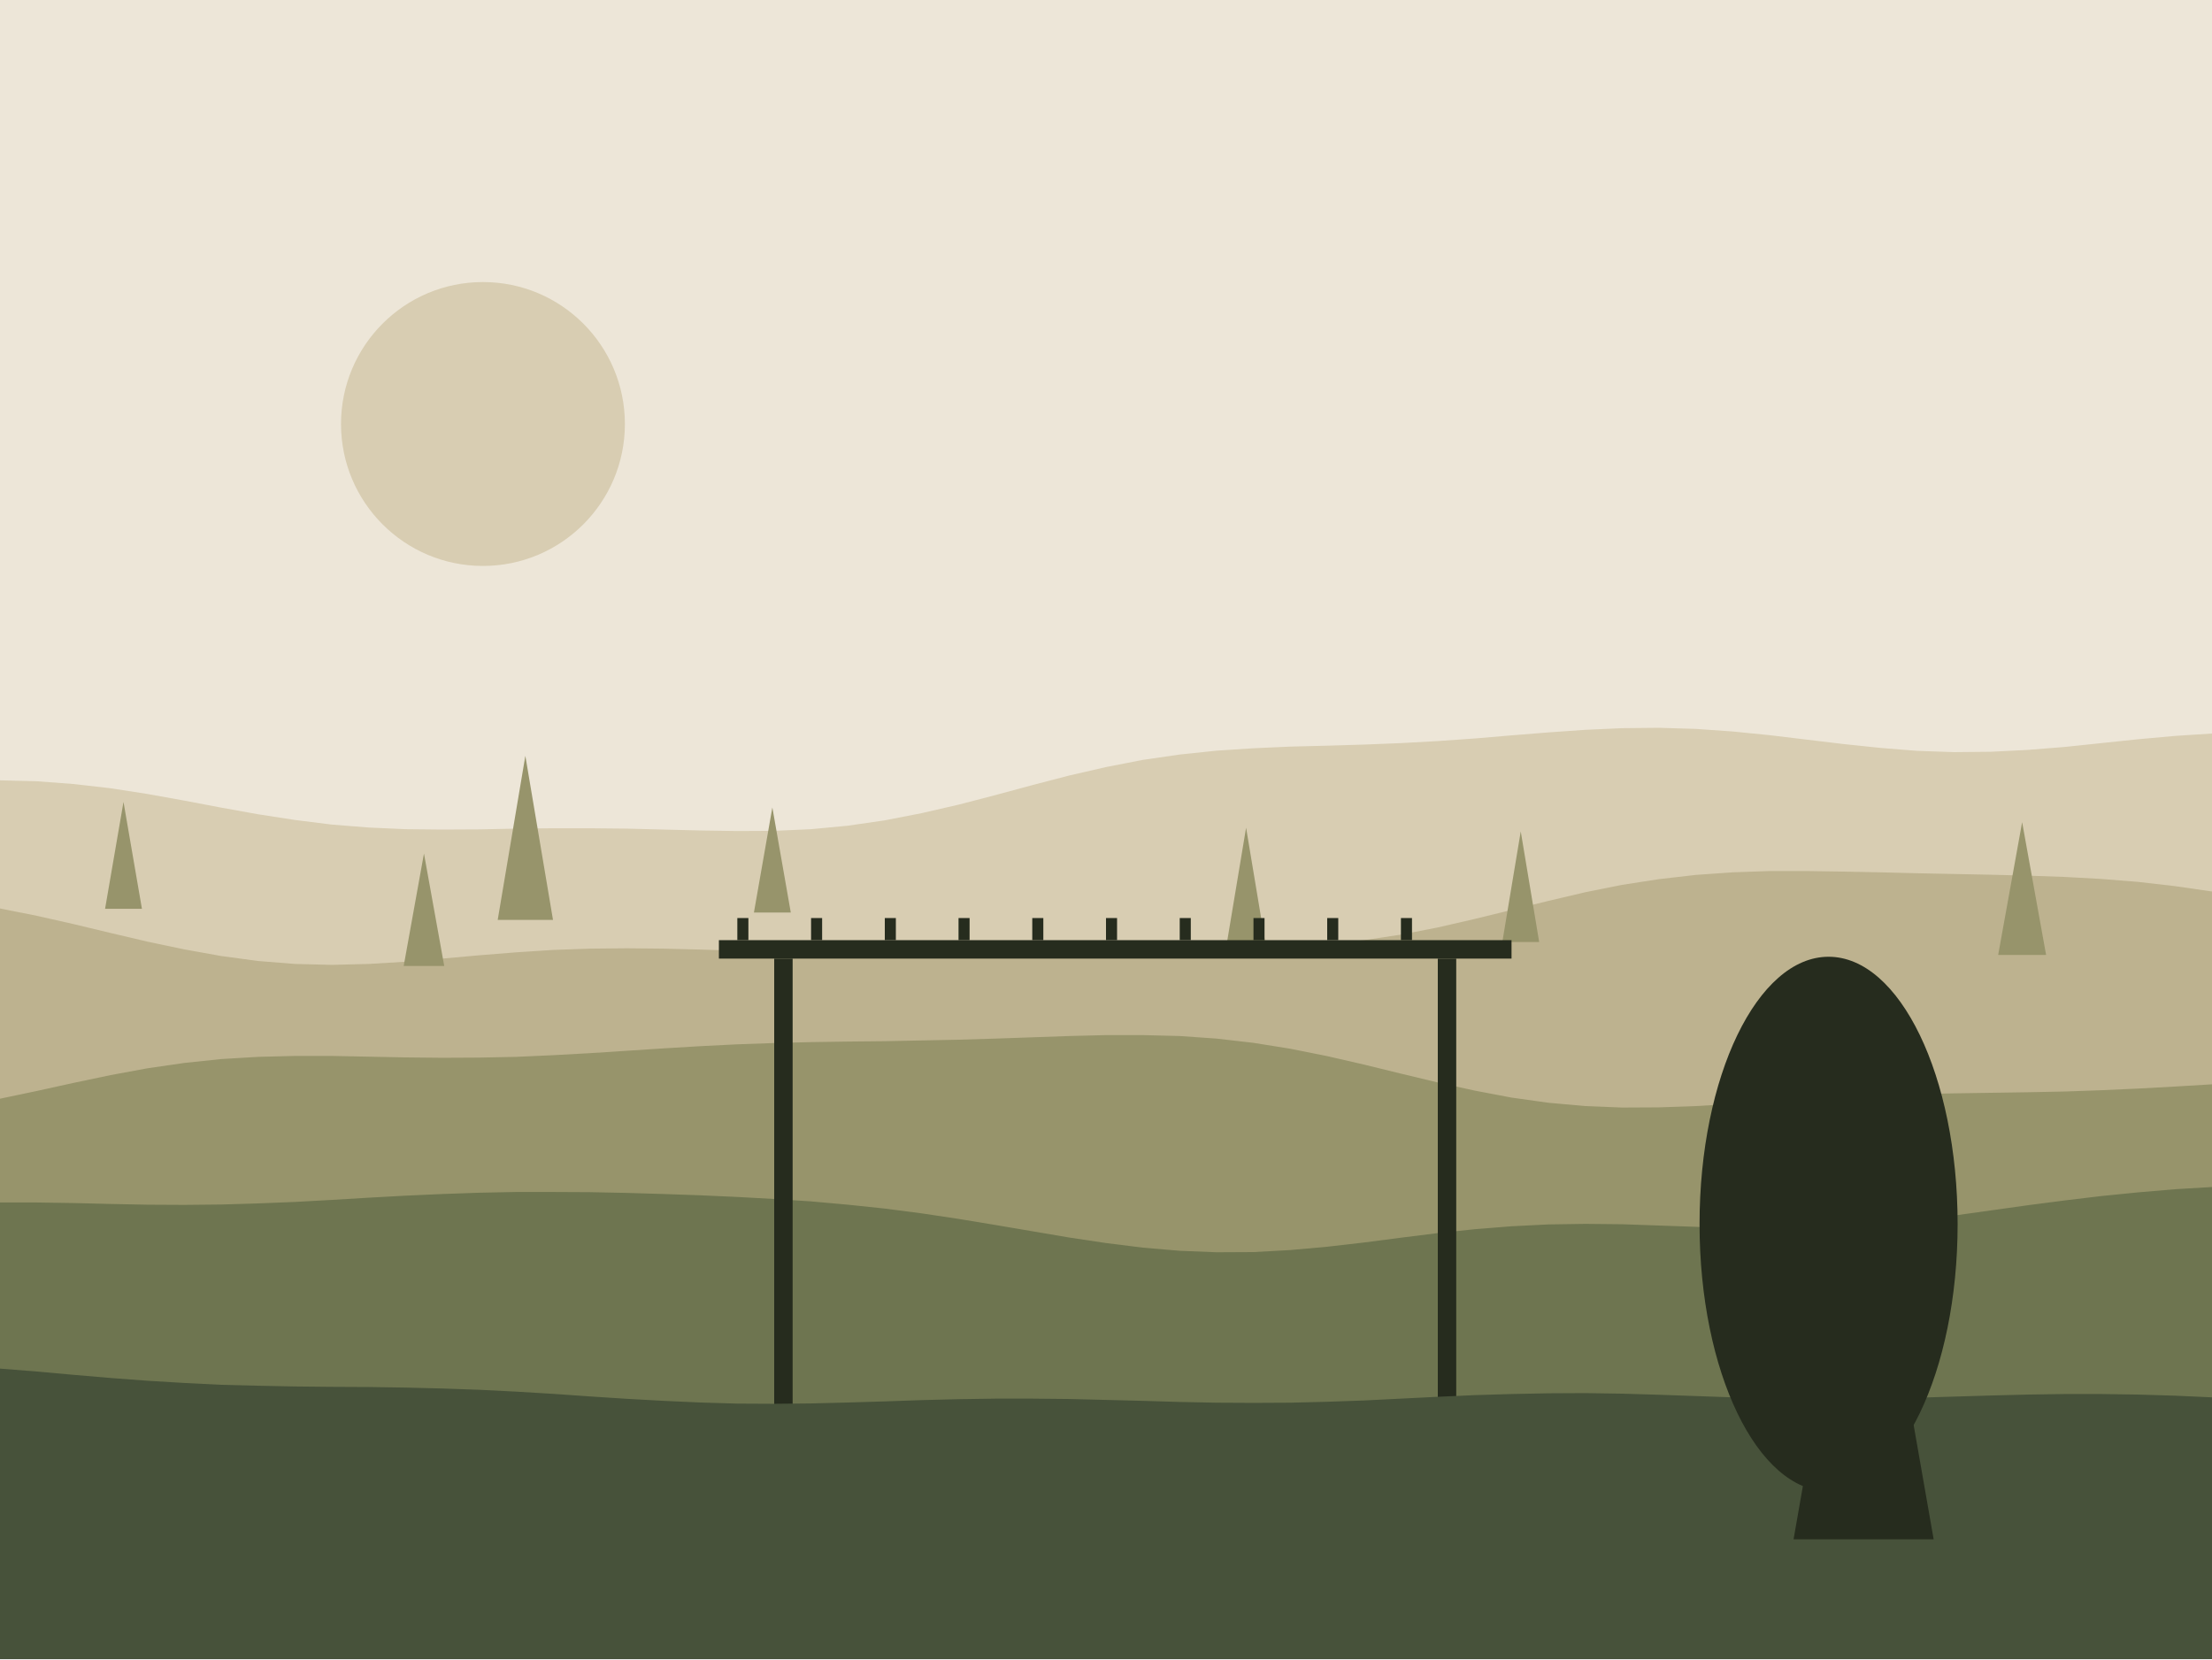
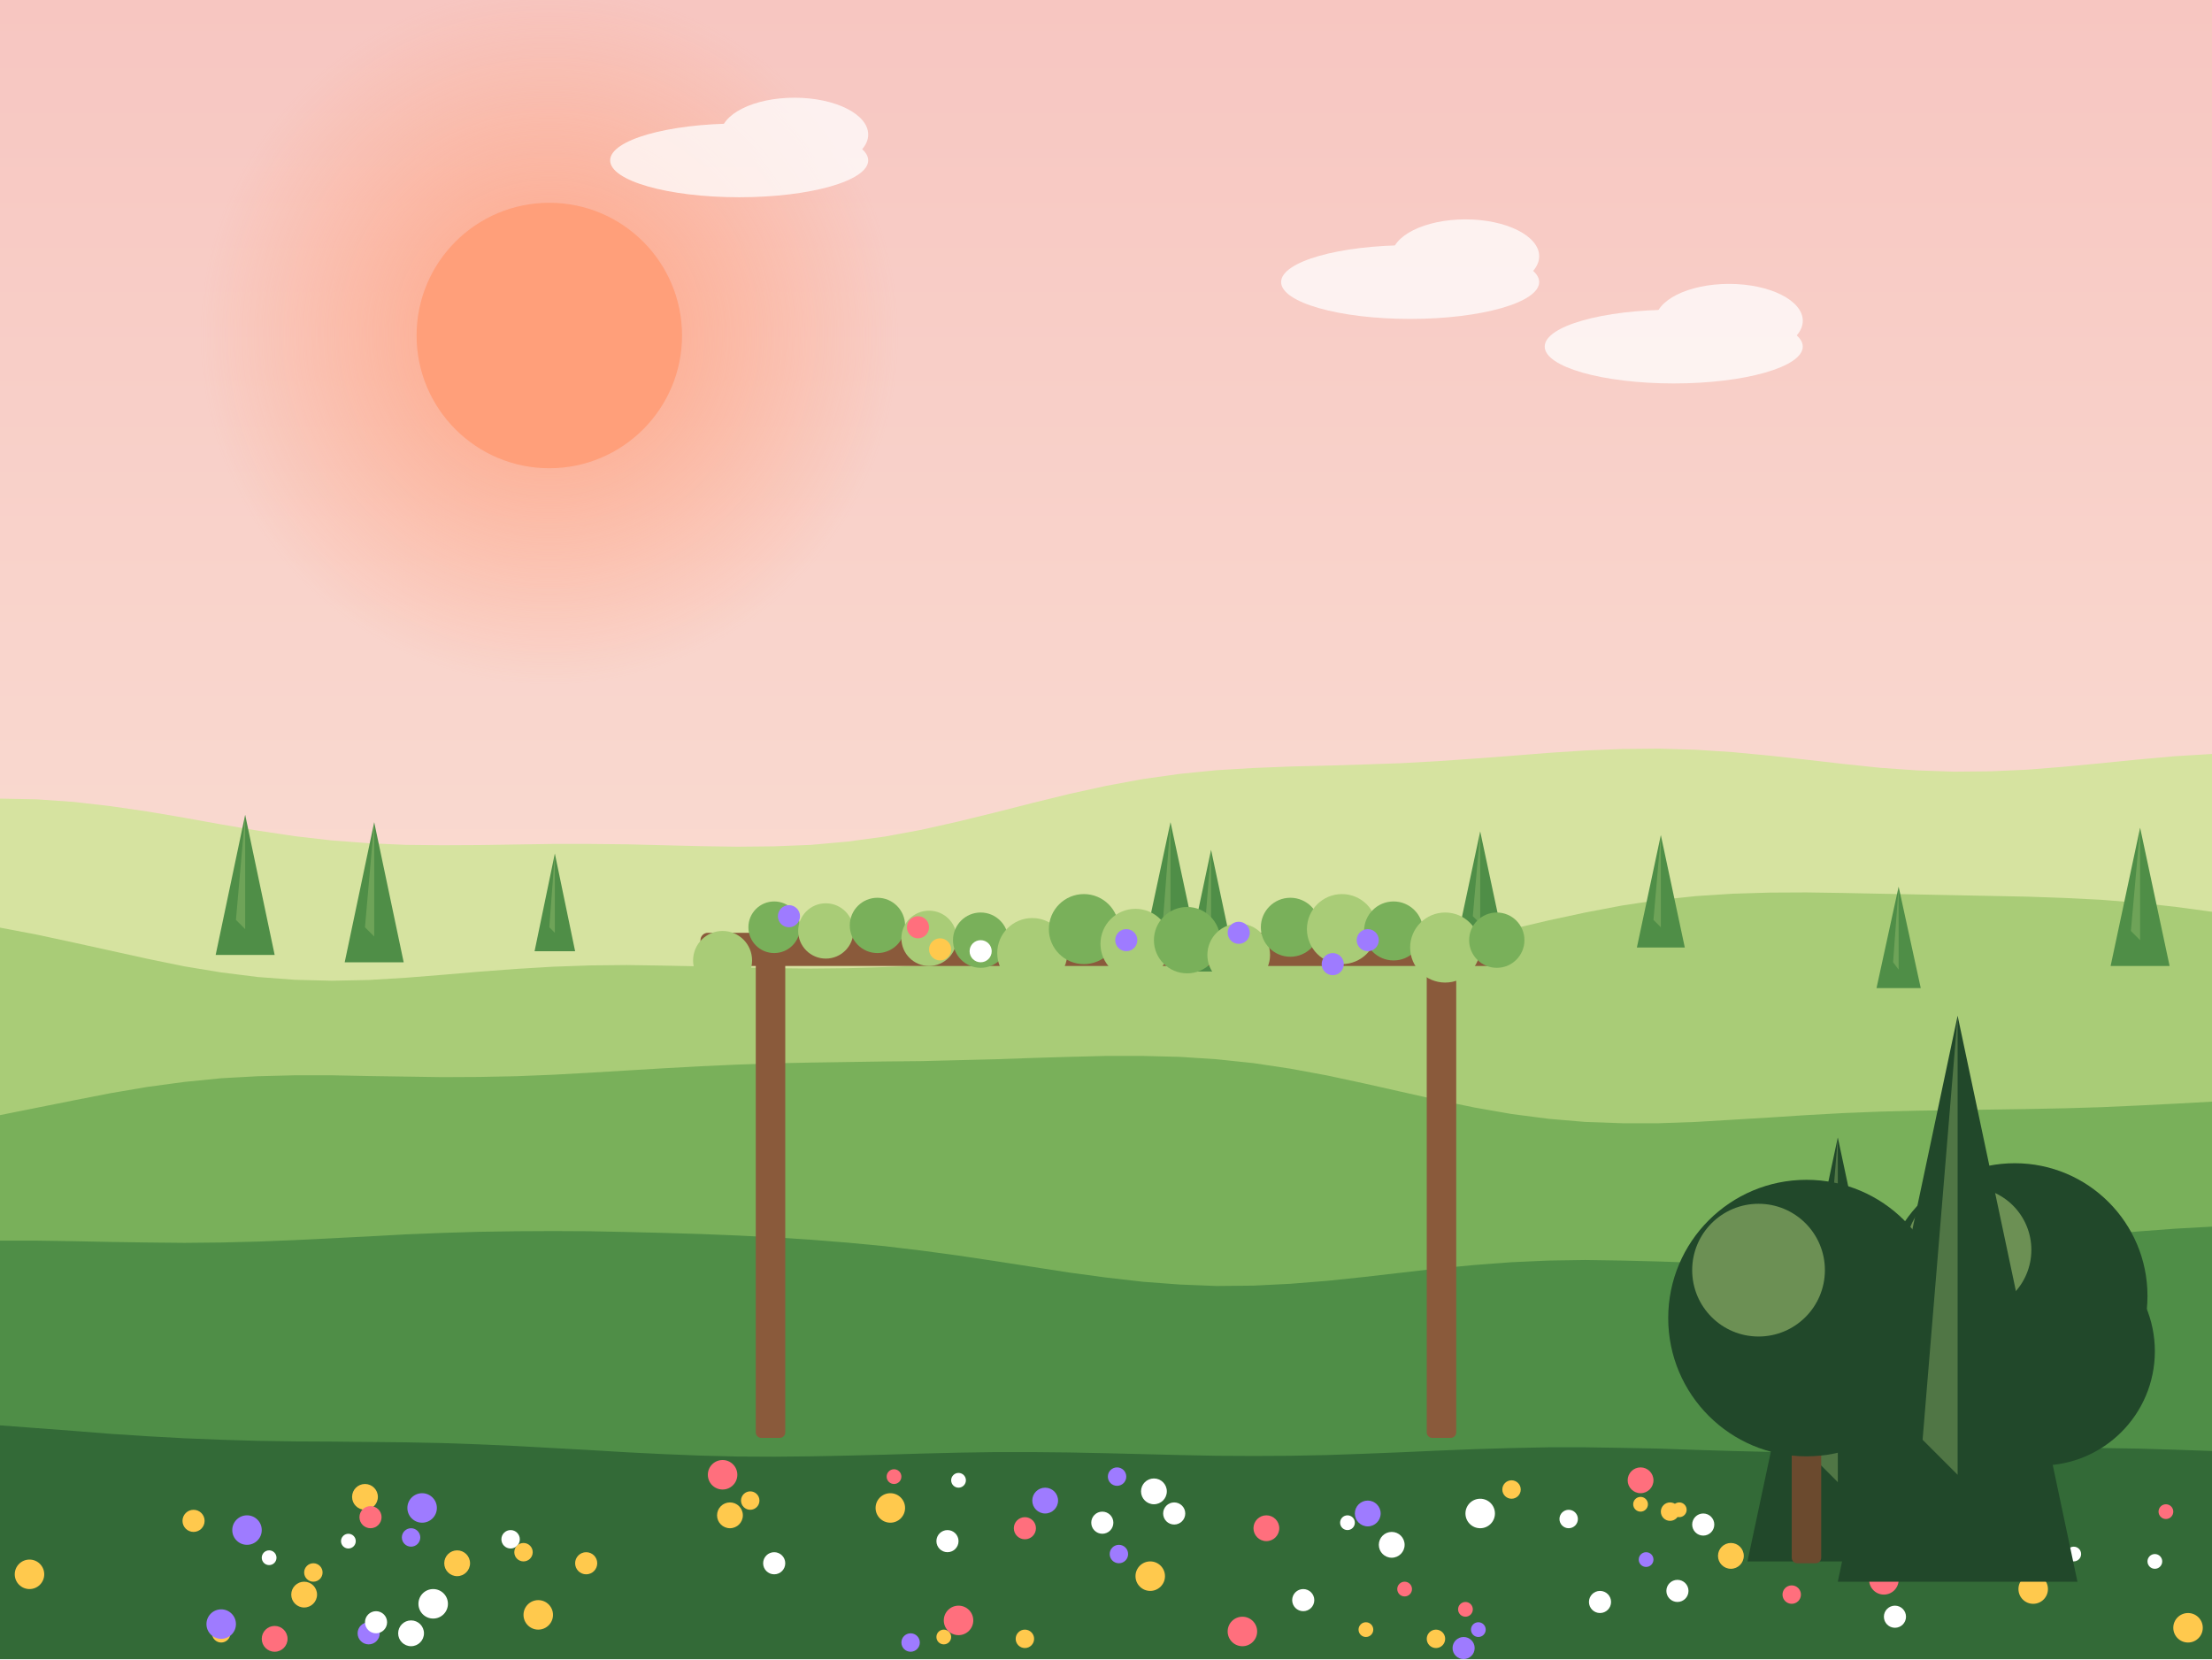
<svg xmlns="http://www.w3.org/2000/svg" viewBox="0 0 1200 900" preserveAspectRatio="xMidYMid slice">
-   <rect width="1200" height="900" fill="#EDE6D8" />
-   <circle cx="262" cy="230" r="77" fill="#D8CDB2" />
-   <polygon fill="#D8CDB2" points="0,900 0,423.3 20,423.8 40,425.3 60,427.6 80,430.7 100,434.3 120,438.1 140,441.7 160,444.8 180,447.3 200,448.9 220,449.8 240,450.0 260,449.9 280,449.5 300,449.3 320,449.3 340,449.5 360,450.0 380,450.5 400,450.8 420,450.7 440,449.8 460,447.9 480,445.0 500,441.1 520,436.5 540,431.3 560,425.9 580,420.7 600,416.1 620,412.2 640,409.3 660,407.2 680,405.9 700,405.0 720,404.5 740,403.9 760,403.1 780,402.0 800,400.6 820,398.9 840,397.3 860,395.9 880,395.0 900,394.8 920,395.4 940,396.8 960,398.8 980,401.2 1000,403.6 1020,405.7 1040,407.3 1060,408.0 1080,407.8 1100,406.8 1120,405.2 1140,403.1 1160,401.0 1180,399.2 1200,397.9 1200,900" />
-   <polygon fill="#BDB28F" points="0,900 0,492.8 20,496.8 40,501.3 60,506.1 80,510.8 100,515.0 120,518.6 140,521.3 160,522.9 180,523.4 200,522.9 220,521.7 240,520.0 260,518.2 280,516.6 300,515.3 320,514.6 340,514.4 360,514.6 380,515.1 400,515.7 420,516.2 440,516.3 460,516.1 480,515.5 500,514.6 520,513.6 540,512.6 560,511.8 580,511.4 600,511.4 620,511.8 640,512.4 660,513.0 680,513.3 700,513.0 720,512.0 740,510.0 760,507.0 780,503.1 800,498.5 820,493.6 840,488.7 860,484.0 880,480.0 900,476.9 920,474.6 940,473.2 960,472.5 980,472.5 1000,472.8 1020,473.2 1040,473.7 1060,474.1 1080,474.5 1100,475.0 1120,475.7 1140,476.8 1160,478.4 1180,480.7 1200,483.6 1200,900" />
-   <polygon fill="#97946B" points="288,434 278,492 298,492" />
-   <polygon fill="#97946B" points="230,463 219,524 241,524" />
-   <polygon fill="#97946B" points="285,410 270,499 300,499" />
-   <polygon fill="#97946B" points="67,435 57,493 77,493" />
-   <polygon fill="#97946B" points="1097,446 1084,518 1110,518" />
-   <polygon fill="#97946B" points="419,438 409,495 429,495" />
-   <polygon fill="#97946B" points="825,451 815,511 835,511" />
-   <polygon fill="#97946B" points="676,449 665,515 687,515" />
-   <polygon fill="#97946B" points="0,900 0,596.0 20,591.8 40,587.4 60,583.2 80,579.5 100,576.6 120,574.5 140,573.3 160,572.8 180,572.8 200,573.2 220,573.6 240,573.8 260,573.7 280,573.3 300,572.4 320,571.3 340,570.0 360,568.7 380,567.5 400,566.5 420,565.8 440,565.3 460,565.0 480,564.8 500,564.4 520,564.0 540,563.4 560,562.7 580,562.0 600,561.5 620,561.5 640,562.0 660,563.4 680,565.7 700,568.9 720,572.9 740,577.5 760,582.4 780,587.2 800,591.6 820,595.4 840,598.2 860,600.0 880,600.8 900,600.7 920,600.0 940,598.8 960,597.4 980,596.0 1000,594.9 1020,594.0 1040,593.5 1060,593.1 1080,592.8 1100,592.5 1120,592.1 1140,591.4 1160,590.5 1180,589.4 1200,588.2 1200,900" />
-   <polygon fill="#6E7550" points="0,900 0,652.3 20,652.3 40,652.6 60,653.1 80,653.5 100,653.6 120,653.4 140,652.8 160,652.0 180,650.9 200,649.7 220,648.6 240,647.7 260,647.0 280,646.6 300,646.6 320,646.7 340,647.1 360,647.7 380,648.4 400,649.3 420,650.4 440,651.7 460,653.5 480,655.6 500,658.2 520,661.2 540,664.5 560,667.9 580,671.3 600,674.3 620,676.8 640,678.5 660,679.3 680,679.2 700,678.1 720,676.3 740,674.0 760,671.4 780,668.9 800,666.8 820,665.2 840,664.2 860,663.9 880,664.1 900,664.8 920,665.5 940,666.2 960,666.5 980,666.2 1000,665.4 1020,663.9 1040,661.9 1060,659.4 1080,656.6 1100,653.8 1120,651.2 1140,648.8 1160,646.8 1180,645.1 1200,643.9 1200,900" />
-   <g fill="#262C1E">
-     <rect x="420" y="520" width="10" height="250" />
-     <rect x="780" y="520" width="10" height="250" />
-     <rect x="390" y="510" width="430" height="10" />
+   <defs>
+     <linearGradient id="s" x1="0" y1="0" x2="0" y2="1">
+       <stop offset="0" stop-color="#F7C6C1" />
+       <stop offset="1" stop-color="#FCEBDD" />
+     </linearGradient>
+     <radialGradient id="g">
+       <stop offset="0" stop-color="#FF9F7A" stop-opacity=".9" />
+       <stop offset="1" stop-color="#FF9F7A" stop-opacity="0" />
+     </radialGradient>
+   </defs>
+   <rect width="1200" height="900" fill="url(#s)" />
+   <circle cx="298" cy="182" r="190" fill="url(#g)" />
+   <circle cx="298" cy="182" r="72" fill="#FF9F7A" />
+   <g fill="#FFFFFF" opacity=".75">
+     <ellipse cx="401" cy="87" rx="70" ry="20" />
+     <ellipse cx="431" cy="73" rx="40" ry="20" />
  </g>
-   <rect x="400" y="498" width="6" height="12" fill="#262C1E" />
-   <rect x="440" y="498" width="6" height="12" fill="#262C1E" />
-   <rect x="480" y="498" width="6" height="12" fill="#262C1E" />
-   <rect x="520" y="498" width="6" height="12" fill="#262C1E" />
-   <rect x="560" y="498" width="6" height="12" fill="#262C1E" />
-   <rect x="600" y="498" width="6" height="12" fill="#262C1E" />
-   <rect x="640" y="498" width="6" height="12" fill="#262C1E" />
-   <rect x="680" y="498" width="6" height="12" fill="#262C1E" />
-   <rect x="720" y="498" width="6" height="12" fill="#262C1E" />
-   <rect x="760" y="498" width="6" height="12" fill="#262C1E" />
-   <polygon fill="#47523A" points="0,900 0,742.4 20,744.0 40,745.8 60,747.5 80,749.0 100,750.2 120,751.2 140,751.7 160,752.1 180,752.3 200,752.4 220,752.7 240,753.2 260,753.9 280,754.9 300,756.1 320,757.5 340,758.8 360,759.9 380,760.8 400,761.4 420,761.5 440,761.3 460,760.8 480,760.2 500,759.5 520,759.0 540,758.7 560,758.7 580,758.9 600,759.4 620,759.9 640,760.5 660,760.9 680,761.0 700,760.9 720,760.4 740,759.7 760,758.7 780,757.7 800,756.8 820,756.2 840,755.8 860,755.7 880,756.0 900,756.6 920,757.3 940,758.0 960,758.5 980,758.9 1000,758.9 1020,758.7 1040,758.2 1060,757.6 1080,757.0 1100,756.5 1120,756.2 1140,756.2 1160,756.5 1180,757.1 1200,758.0 1200,900" />
-   <polygon fill="#262C1E" points="1011,618 973,835 1049,835" />
-   <ellipse cx="992" cy="664" rx="70" ry="145" fill="#262C1E" />
-   <rect x="987.9" y="788" width="8.3" height="29" fill="#262C1E" />
+   <g fill="#FFFFFF" opacity=".75">
+     <ellipse cx="765" cy="153" rx="70" ry="20" />
+     <ellipse cx="795" cy="139" rx="40" ry="20" />
+   </g>
+   <g fill="#FFFFFF" opacity=".75">
+     <ellipse cx="908" cy="188" rx="70" ry="20" />
+     <ellipse cx="938" cy="174" rx="40" ry="20" />
+   </g>
+   <polygon fill="#D6E3A0" points="0,900 0,433.2 20,433.6 40,435.0 60,437.3 80,440.2 100,443.6 120,447.2 140,450.6 160,453.6 180,455.9 200,457.4 220,458.3 240,458.5 260,458.4 280,458.1 300,457.8 320,457.8 340,458.0 360,458.5 380,459.0 400,459.3 420,459.1 440,458.3 460,456.5 480,453.8 500,450.1 520,445.6 540,440.7 560,435.6 580,430.7 600,426.3 620,422.6 640,419.8 660,417.8 680,416.6 700,415.8 720,415.3 740,414.7 760,414.0 780,412.9 800,411.5 820,410.0 840,408.4 860,407.1 880,406.3 900,406.1 920,406.7 940,408.0 960,409.9 980,412.1 1000,414.4 1020,416.5 1040,417.9 1060,418.6 1080,418.4 1100,417.5 1120,415.9 1140,414.0 1160,412.0 1180,410.2 1200,409.0 1200,900" />
+   <polygon fill="#A9CC77" points="0,900 0,503.2 20,507.0 40,511.3 60,515.7 80,520.1 100,524.2 120,527.5 140,530.0 160,531.5 180,532.0 200,531.6 220,530.4 240,528.8 260,527.1 280,525.6 300,524.4 320,523.7 340,523.5 360,523.8 380,524.2 400,524.8 420,525.2 440,525.4 460,525.2 480,524.6 500,523.8 520,522.8 540,521.8 560,521.1 580,520.7 600,520.8 620,521.1 640,521.7 660,522.2 680,522.5 700,522.3 720,521.3 740,519.4 760,516.5 780,512.9 800,508.6 820,504.0 840,499.3 860,495.0 880,491.2 900,488.2 920,486.1 940,484.8 960,484.2 980,484.1 1000,484.4 1020,484.8 1040,485.2 1060,485.6 1080,486.0 1100,486.4 1120,487.1 1140,488.1 1160,489.7 1180,491.9 1200,494.6 1200,900" />
+   <polygon fill="#4F8E47" points="1161,449 1145,524 1177,524" />
+   <polygon fill="#A9CC77" opacity=".35" points="1161,449 1156,505 1161,510" />
+   <polygon fill="#4F8E47" points="657,461 643,527 671,527" />
+   <polygon fill="#A9CC77" opacity=".35" points="657,461 653,511 657,515" />
+   <polygon fill="#4F8E47" points="901,453 888,514 914,514" />
+   <polygon fill="#A9CC77" opacity=".35" points="901,453 897,499 901,503" />
+   <polygon fill="#4F8E47" points="803,451 790,512 816,512" />
+   <polygon fill="#A9CC77" opacity=".35" points="803,451 799,497 803,501" />
+   <polygon fill="#4F8E47" points="301,463 290,516 312,516" />
+   <polygon fill="#A9CC77" opacity=".35" points="301,463 298,503 301,506" />
+   <polygon fill="#4F8E47" points="635,446 620,516 650,516" />
+   <polygon fill="#A9CC77" opacity=".35" points="635,446 631,498 635,503" />
+   <polygon fill="#4F8E47" points="1030,481 1018,536 1042,536" />
+   <polygon fill="#A9CC77" opacity=".35" points="1030,481 1027,522 1030,526" />
+   <polygon fill="#4F8E47" points="203,446 187,522 219,522" />
+   <polygon fill="#A9CC77" opacity=".35" points="203,446 198,503 203,508" />
+   <polygon fill="#4F8E47" points="133,442 117,518 149,518" />
+   <polygon fill="#A9CC77" opacity=".35" points="133,442 128,499 133,504" />
+   <polygon fill="#79B05A" points="0,900 0,604.9 20,600.9 40,596.9 60,593.0 80,589.6 100,586.9 120,584.9 140,583.8 160,583.3 180,583.3 200,583.7 220,584.0 240,584.3 260,584.2 280,583.8 300,583.0 320,581.9 340,580.7 360,579.5 380,578.4 400,577.5 420,576.8 440,576.4 460,576.1 480,575.8 500,575.6 520,575.1 540,574.6 560,573.9 580,573.3 600,572.8 620,572.8 640,573.3 660,574.6 680,576.7 700,579.7 720,583.4 740,587.7 760,592.2 780,596.7 800,600.8 820,604.3 840,606.9 860,608.6 880,609.3 900,609.3 920,608.6 940,607.4 960,606.2 980,604.9 1000,603.8 1020,603.0 1040,602.5 1060,602.2 1080,601.9 1100,601.6 1120,601.2 1140,600.6 1160,599.7 1180,598.7 1200,597.6 1200,900" />
+   <polygon fill="#4F8E47" points="0,900 0,673.0 20,673.0 40,673.3 60,673.7 80,674.0 100,674.2 120,674.0 140,673.5 160,672.7 180,671.7 200,670.7 220,669.6 240,668.8 260,668.2 280,667.9 300,667.8 320,667.9 340,668.3 360,668.8 380,669.4 400,670.2 420,671.2 440,672.5 460,674.1 480,676.0 500,678.4 520,681.1 540,684.1 560,687.2 580,690.3 600,693.0 620,695.3 640,696.8 660,697.6 680,697.4 700,696.4 720,694.8 740,692.7 760,690.4 780,688.1 800,686.2 820,684.7 840,683.8 860,683.5 880,683.8 900,684.3 920,685.0 940,685.6 960,685.9 980,685.7 1000,684.9 1020,683.6 1040,681.7 1060,679.4 1080,676.9 1100,674.4 1120,672.0 1140,669.8 1160,668.0 1180,666.5 1200,665.4 1200,900" />
+   <g fill="#8A5A3B">
+     <rect x="410" y="520" width="16" height="260" rx="3" />
+     <rect x="774" y="520" width="16" height="260" rx="3" />
+     <rect x="380" y="506" width="440" height="18" rx="4" />
+   </g>
+   <circle cx="392" cy="521" r="16" fill="#A9CC77" />
+   <circle cx="420" cy="503" r="14" fill="#79B05A" />
+   <circle cx="448" cy="505" r="15" fill="#A9CC77" />
+   <circle cx="476" cy="502" r="15" fill="#79B05A" />
+   <circle cx="504" cy="509" r="15" fill="#A9CC77" />
+   <circle cx="532" cy="510" r="15" fill="#79B05A" />
+   <circle cx="560" cy="517" r="19" fill="#A9CC77" />
+   <circle cx="588" cy="504" r="19" fill="#79B05A" />
+   <circle cx="616" cy="512" r="19" fill="#A9CC77" />
+   <circle cx="644" cy="510" r="18" fill="#79B05A" />
+   <circle cx="672" cy="518" r="17" fill="#A9CC77" />
+   <circle cx="700" cy="503" r="16" fill="#79B05A" />
+   <circle cx="728" cy="504" r="19" fill="#A9CC77" />
+   <circle cx="756" cy="505" r="16" fill="#79B05A" />
+   <circle cx="784" cy="514" r="19" fill="#A9CC77" />
+   <circle cx="812" cy="510" r="15" fill="#79B05A" />
+   <circle cx="742" cy="510" r="6" fill="#9E7BFF" />
+   <circle cx="498" cy="503" r="6" fill="#FF6F7D" />
+   <circle cx="723" cy="523" r="6" fill="#9E7BFF" />
+   <circle cx="510" cy="515" r="6" fill="#FFC94D" />
+   <circle cx="611" cy="510" r="6" fill="#9E7BFF" />
+   <circle cx="532" cy="516" r="6" fill="#FFFFFF" />
+   <circle cx="672" cy="506" r="6" fill="#9E7BFF" />
+   <circle cx="428" cy="497" r="6" fill="#9E7BFF" />
+   <polygon fill="#336A37" points="0,900 0,773.2 20,774.7 40,776.2 60,777.8 80,779.1 100,780.2 120,781.0 140,781.6 160,781.9 180,782.0 200,782.2 220,782.4 240,782.8 260,783.5 280,784.4 300,785.5 320,786.6 340,787.8 360,788.8 380,789.6 400,790.1 420,790.2 440,790.0 460,789.6 480,789.1 500,788.5 520,788.0 540,787.7 560,787.7 580,787.9 600,788.3 620,788.8 640,789.3 660,789.7 680,789.8 700,789.7 720,789.3 740,788.6 760,787.8 780,786.9 800,786.1 820,785.5 840,785.1 860,785.1 880,785.4 900,785.8 920,786.5 940,787.1 960,787.6 980,787.9 1000,787.9 1020,787.7 1040,787.3 1060,786.8 1080,786.2 1100,785.8 1120,785.5 1140,785.5 1160,785.8 1180,786.4 1200,787.1 1200,900" />
+   <circle cx="890" cy="816" r="4" fill="#FFC94D" />
+   <circle cx="1010" cy="826" r="4" fill="#9E7BFF" />
+   <circle cx="779" cy="889" r="5" fill="#FFC94D" />
+   <circle cx="911" cy="819" r="4" fill="#FFC94D" />
+   <circle cx="235" cy="870" r="8" fill="#FFFFFF" />
+   <circle cx="1022" cy="857" r="8" fill="#FF6F7D" />
+   <circle cx="1125" cy="843" r="4" fill="#FFFFFF" />
+   <circle cx="803" cy="821" r="8" fill="#FFFFFF" />
+   <circle cx="149" cy="889" r="7" fill="#FF6F7D" />
+   <circle cx="1103" cy="862" r="8" fill="#FFC94D" />
+   <circle cx="248" cy="848" r="7" fill="#FFC94D" />
+   <circle cx="993" cy="830" r="4" fill="#FF6F7D" />
+   <circle cx="189" cy="836" r="4" fill="#FFFFFF" />
+   <circle cx="277" cy="835" r="5" fill="#FFFFFF" />
+   <circle cx="598" cy="826" r="6" fill="#FFFFFF" />
+   <circle cx="992" cy="813" r="8" fill="#FFC94D" />
+   <circle cx="1169" cy="847" r="4" fill="#FFFFFF" />
+   <circle cx="1113" cy="851" r="6" fill="#FFC94D" />
+   <circle cx="794" cy="894" r="6" fill="#9E7BFF" />
+   <circle cx="802" cy="884" r="4" fill="#9E7BFF" />
+   <circle cx="1175" cy="820" r="4" fill="#FF6F7D" />
+   <circle cx="674" cy="885" r="8" fill="#FF6F7D" />
+   <circle cx="939" cy="844" r="7" fill="#FFC94D" />
+   <circle cx="626" cy="809" r="7" fill="#FFFFFF" />
+   <circle cx="284" cy="842" r="5" fill="#FFC94D" />
+   <circle cx="742" cy="821" r="7" fill="#9E7BFF" />
+   <circle cx="607" cy="843" r="5" fill="#9E7BFF" />
+   <circle cx="556" cy="829" r="6" fill="#FF6F7D" />
+   <circle cx="200" cy="886" r="6" fill="#9E7BFF" />
+   <circle cx="762" cy="862" r="4" fill="#FF6F7D" />
+   <circle cx="520" cy="803" r="4" fill="#FFFFFF" />
+   <circle cx="396" cy="822" r="7" fill="#FFC94D" />
+   <circle cx="229" cy="818" r="8" fill="#9E7BFF" />
+   <circle cx="198" cy="812" r="7" fill="#FFC94D" />
+   <circle cx="1069" cy="828" r="5" fill="#FFC94D" />
+   <circle cx="637" cy="821" r="6" fill="#FFFFFF" />
+   <circle cx="906" cy="820" r="5" fill="#FFC94D" />
+   <circle cx="910" cy="863" r="6" fill="#FFFFFF" />
+   <circle cx="687" cy="829" r="7" fill="#FF6F7D" />
+   <circle cx="223" cy="834" r="5" fill="#9E7BFF" />
+   <circle cx="204" cy="880" r="6" fill="#FFFFFF" />
+   <circle cx="755" cy="838" r="7" fill="#FFFFFF" />
+   <circle cx="741" cy="884" r="4" fill="#FFC94D" />
+   <circle cx="223" cy="886" r="7" fill="#FFFFFF" />
+   <circle cx="514" cy="836" r="6" fill="#FFFFFF" />
+   <circle cx="420" cy="848" r="6" fill="#FFFFFF" />
+   <circle cx="16" cy="854" r="8" fill="#FFC94D" />
+   <circle cx="924" cy="827" r="6" fill="#FFFFFF" />
+   <circle cx="407" cy="814" r="5" fill="#FFC94D" />
+   <circle cx="165" cy="865" r="7" fill="#FFC94D" />
+   <circle cx="820" cy="808" r="5" fill="#FFC94D" />
+   <circle cx="146" cy="845" r="4" fill="#FFFFFF" />
+   <circle cx="1028" cy="877" r="6" fill="#FFFFFF" />
+   <circle cx="170" cy="853" r="5" fill="#FFC94D" />
+   <circle cx="1089" cy="820" r="7" fill="#FFFFFF" />
+   <circle cx="512" cy="888" r="4" fill="#FFC94D" />
+   <circle cx="707" cy="868" r="6" fill="#FFFFFF" />
+   <circle cx="120" cy="886" r="5" fill="#FFC94D" />
+   <circle cx="851" cy="824" r="5" fill="#FFFFFF" />
+   <circle cx="567" cy="814" r="7" fill="#9E7BFF" />
+   <circle cx="624" cy="855" r="8" fill="#FFC94D" />
+   <circle cx="494" cy="891" r="5" fill="#9E7BFF" />
+   <circle cx="318" cy="848" r="6" fill="#FFC94D" />
+   <circle cx="893" cy="846" r="4" fill="#9E7BFF" />
+   <circle cx="868" cy="869" r="6" fill="#FFFFFF" />
+   <circle cx="967" cy="804" r="6" fill="#FFC94D" />
+   <circle cx="134" cy="830" r="8" fill="#9E7BFF" />
+   <circle cx="731" cy="826" r="4" fill="#FFFFFF" />
+   <circle cx="392" cy="800" r="8" fill="#FF6F7D" />
+   <circle cx="1187" cy="883" r="8" fill="#FFC94D" />
+   <circle cx="606" cy="801" r="5" fill="#9E7BFF" />
+   <circle cx="485" cy="801" r="4" fill="#FF6F7D" />
+   <circle cx="201" cy="823" r="6" fill="#FF6F7D" />
+   <circle cx="483" cy="818" r="8" fill="#FFC94D" />
+   <circle cx="795" cy="873" r="4" fill="#FF6F7D" />
+   <circle cx="520" cy="879" r="8" fill="#FF6F7D" />
+   <circle cx="292" cy="876" r="8" fill="#FFC94D" />
+   <circle cx="972" cy="865" r="5" fill="#FF6F7D" />
+   <circle cx="120" cy="881" r="8" fill="#9E7BFF" />
+   <circle cx="556" cy="889" r="5" fill="#FFC94D" />
+   <circle cx="105" cy="825" r="6" fill="#FFC94D" />
+   <circle cx="890" cy="803" r="7" fill="#FF6F7D" />
+   <polygon fill="#21482A" points="997,617 948,847 1046,847" />
+   <polygon fill="#A9CC77" opacity=".35" points="997,617 983,790 997,804" />
+   <rect x="1100" y="787" width="13" height="56" rx="3" fill="#6B4A2E" />
+   <circle cx="1107" cy="733" r="62" fill="#21482A" />
+   <circle cx="1086" cy="712" r="29" fill="#A9CC77" opacity=".55" />
+   <rect x="1085" y="766" width="16" height="65" rx="3" fill="#6B4A2E" />
+   <circle cx="1093" cy="703" r="72" fill="#21482A" />
+   <circle cx="1068" cy="678" r="34" fill="#A9CC77" opacity=".55" />
+   <rect x="972" y="780" width="16" height="68" rx="3" fill="#6B4A2E" />
+   <circle cx="980" cy="715" r="75" fill="#21482A" />
+   <circle cx="954" cy="689" r="36" fill="#A9CC77" opacity=".55" />
+   <polygon fill="#21482A" points="1062,551 997,858 1127,858" />
+   <polygon fill="#A9CC77" opacity=".35" points="1062,551 1043,781 1062,800" />
</svg>
